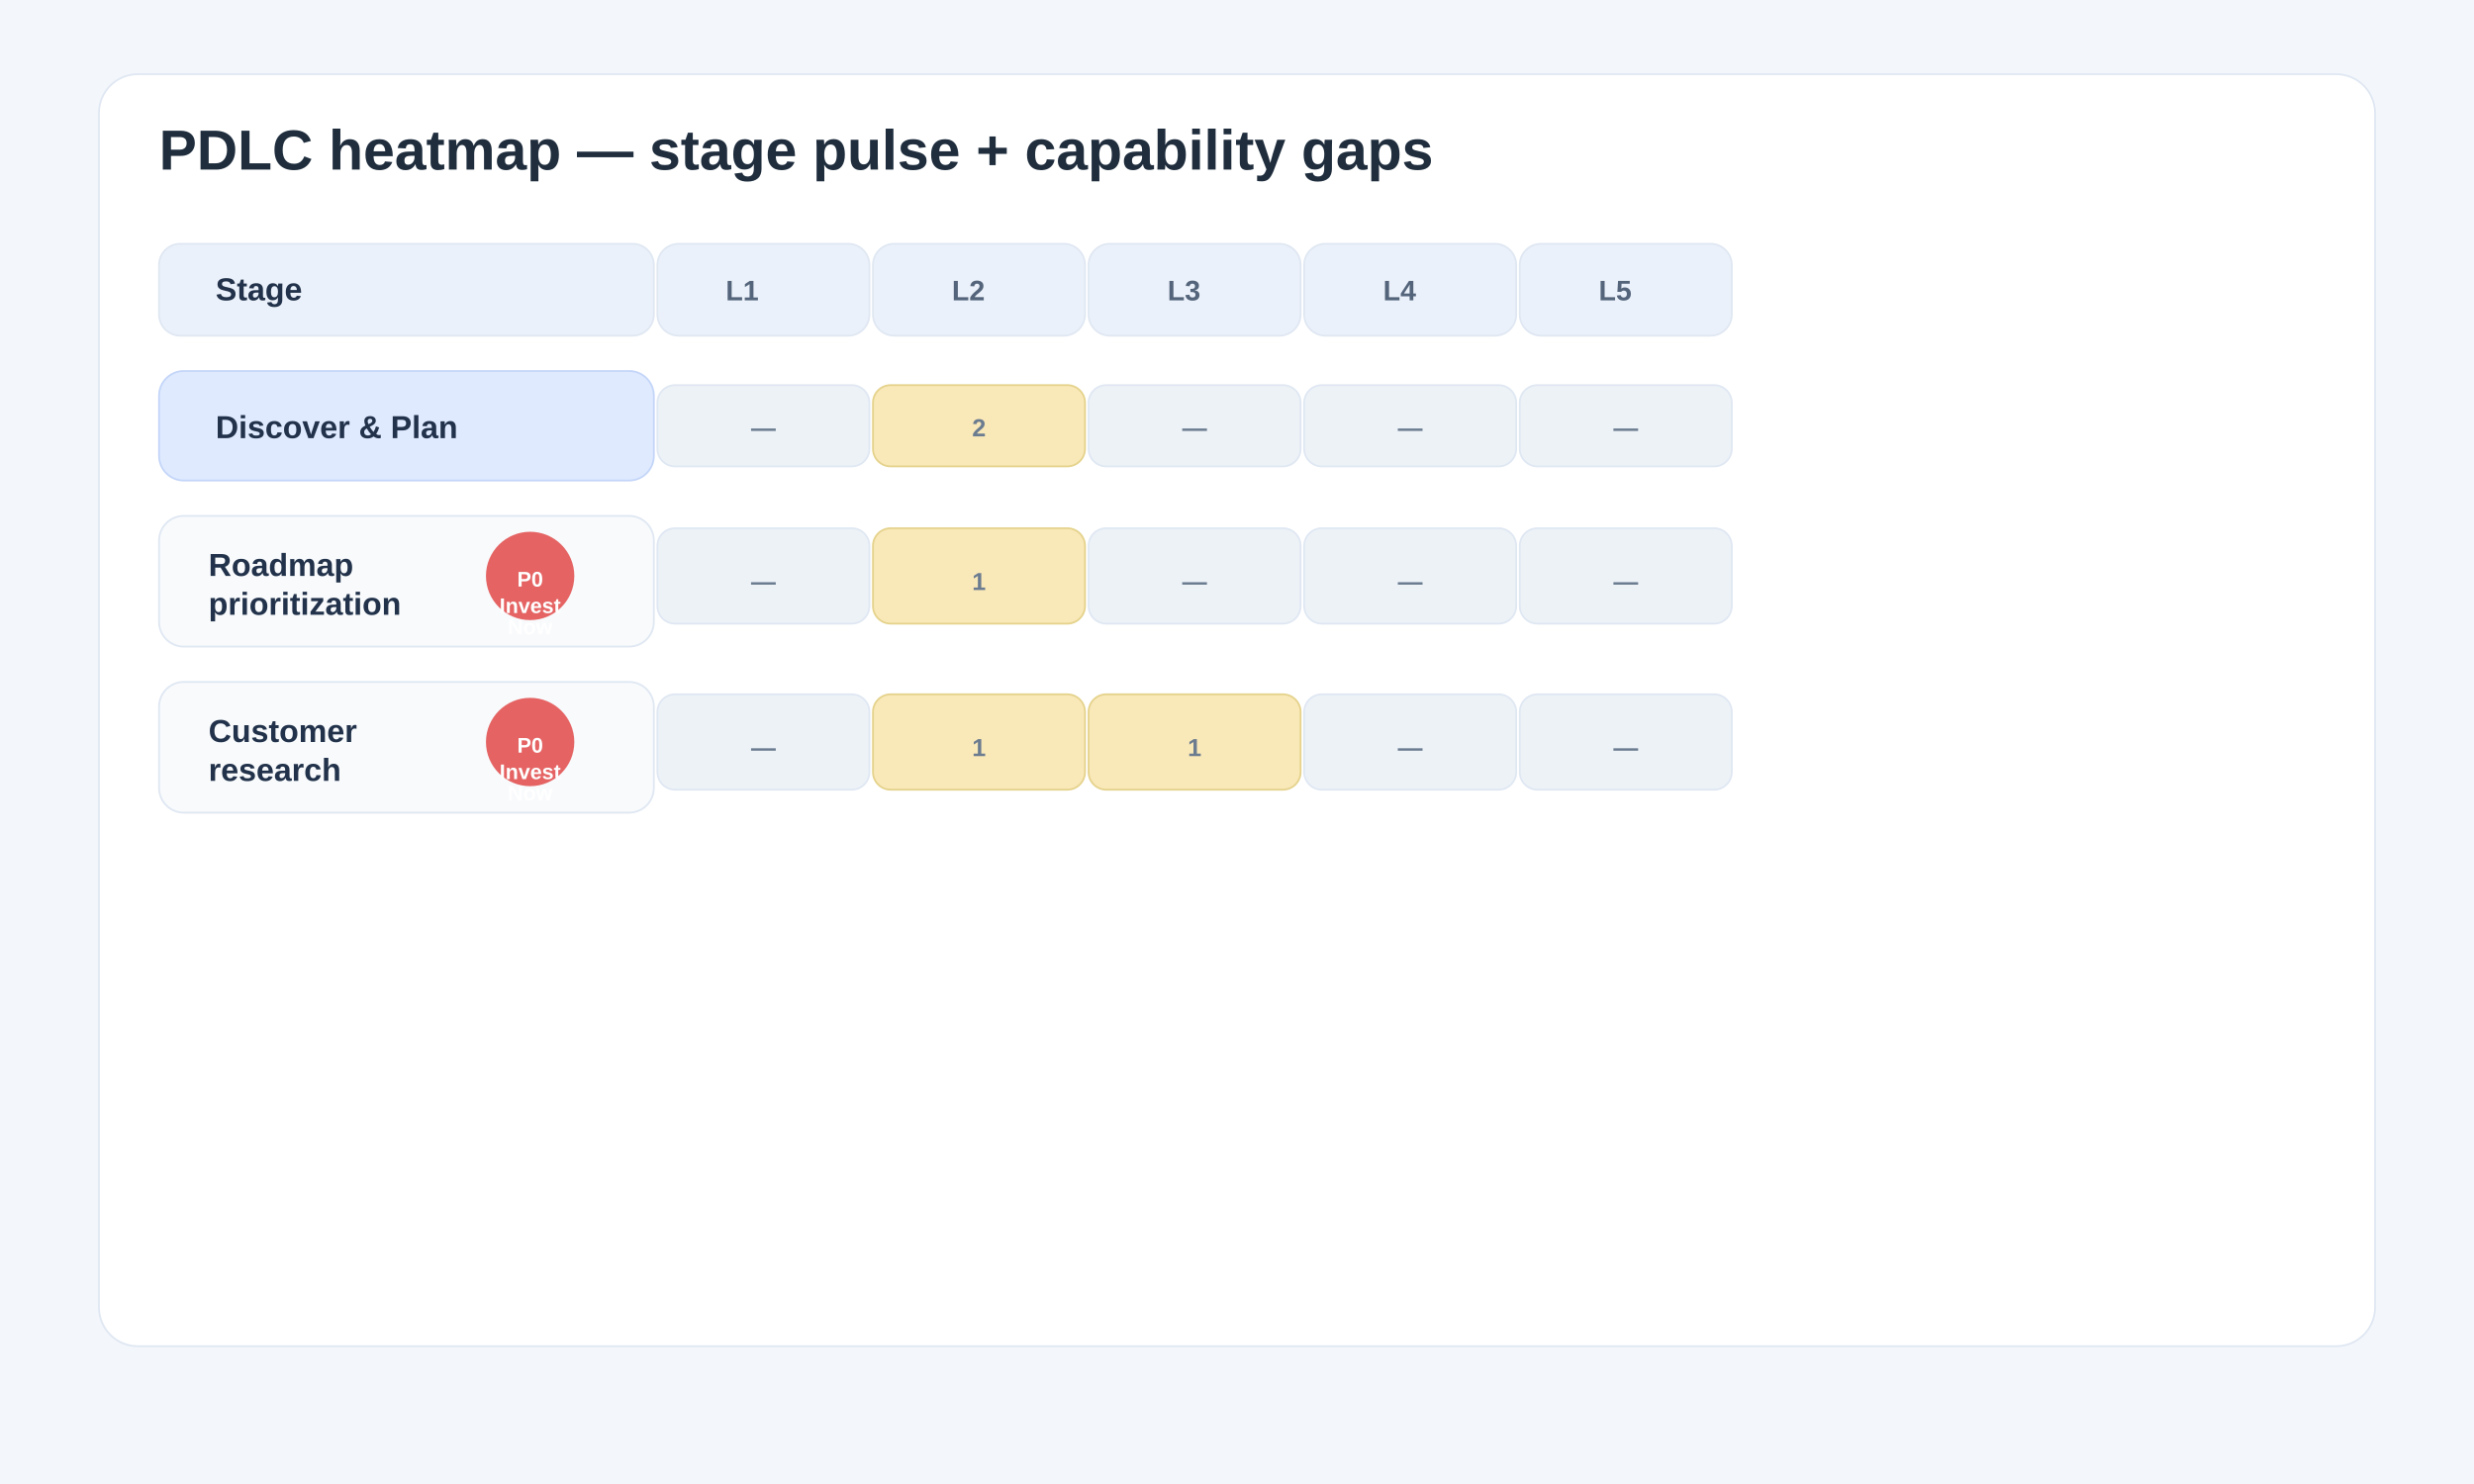
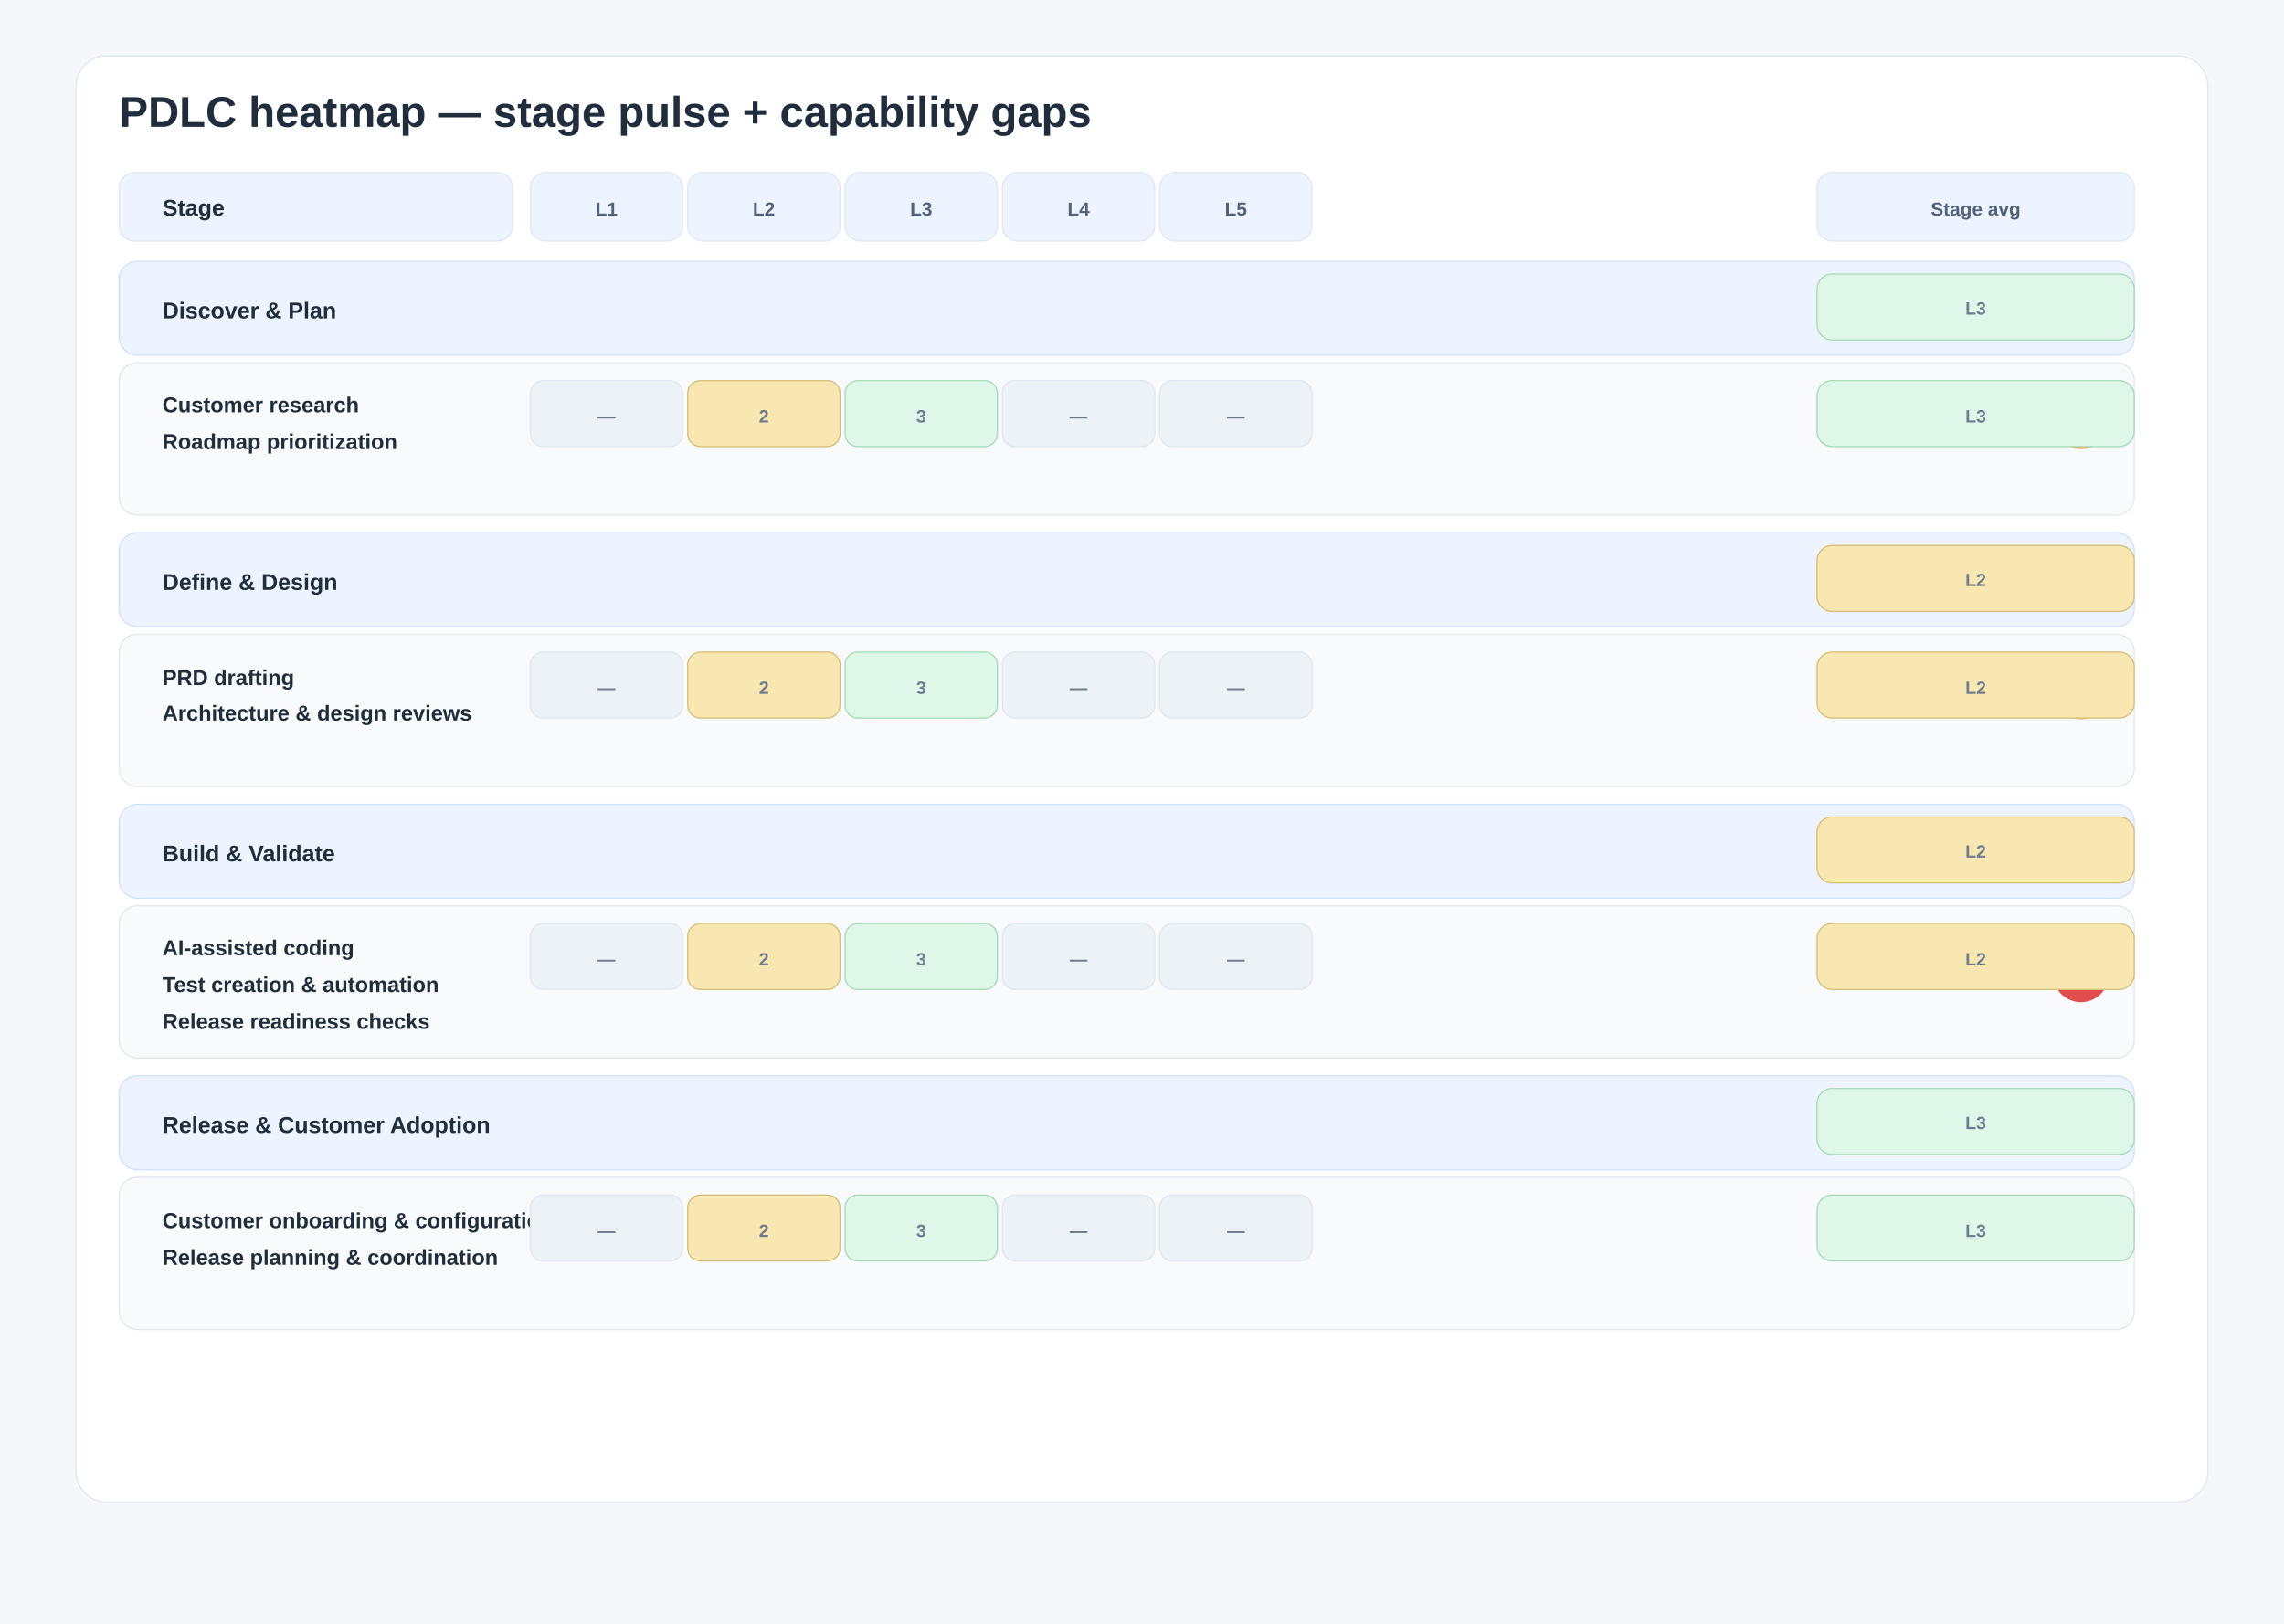
- <svg xmlns="http://www.w3.org/2000/svg" width="1400" height="840" viewBox="0 0 1400 840" role="img" aria-label="PDLC heatmap — stage pulse + capability gaps">
+ <svg xmlns="http://www.w3.org/2000/svg" width="1800" height="1280" viewBox="0 0 1800 1280" role="img" aria-label="PDLC heatmap — stage pulse + capability gaps">
  <defs>
    <style>
-       .title { font: 800 32px 'Segoe UI', Arial, sans-serif; fill: #1f2d3d; }
-       .row-label { font: 800 18px 'Segoe UI', Arial, sans-serif; fill: #22324a; }
-       .cell-label { font: 700 16px 'Segoe UI', Arial, sans-serif; fill: #54657b; }
-       .stage-header { font: 700 16px 'Segoe UI', Arial, sans-serif; fill: #52657c; }
-       .muted { font: 700 14px 'Segoe UI', Arial, sans-serif; fill: #6b7c90; }
-       .badge { font: 700 12px 'Segoe UI', Arial, sans-serif; fill: #fff; }
-       .light { fill: #ebf1fa; stroke: #dfe7f2; stroke-width: 1; }
-       .soft { fill: #f8fafc; stroke: #dfe7f2; stroke-width: 1; }
-       .stage { fill: #dfeaff; stroke: #c3d5f8; stroke-width: 1; }
-       .gray { fill: #edf2f7; stroke: #dfe7f2; stroke-width: 1; }
-       .amber { fill: #f9e8b8; stroke: #e4d28b; stroke-width: 1; }
-       .lav { fill: #e9f0ff; stroke: #d5ddff; stroke-width: 1; }
-       .red { fill: #f4d1d1; }
-       .red-ring { fill: #e56363; }
-       .empty { fill: #f3f6fa; stroke: #dfe7f2; stroke-width: 1; }
+       .title { font: 800 34px 'Segoe UI', Arial, sans-serif; fill: #1f2d3d; }
+       .stage-header { font: 800 18px 'Segoe UI', Arial, sans-serif; fill: #1f2d3d; }
+       .row-header { font: 700 17px 'Segoe UI', Arial, sans-serif; fill: #1f2d3d; }
+       .cell-label { font: 700 15px 'Segoe UI', Arial, sans-serif; fill: #51637c; }
+       .muted { font: 700 14px 'Segoe UI', Arial, sans-serif; fill: #6d7c8e; }
+       .badge { font: 800 11px 'Segoe UI', Arial, sans-serif; fill: #ffffff; }
+       .stage-pill { fill: #edf4ff; stroke: #cfe0ff; stroke-width: 1; }
+       .row-box { fill: #f8fafc; stroke: #e2e8f0; stroke-width: 1; }
+       .header-box { fill: #edf4ff; stroke: #dfe7f2; stroke-width: 1; }
+       .cell-gray { fill: #edf2f7; stroke: #dfe7f2; stroke-width: 1; }
+       .cell-amber { fill: #f8e7b0; stroke: #d7bf7a; stroke-width: 1; }
+       .cell-green { fill: #dff7e8; stroke: #a7dcb7; stroke-width: 1; }
+       .cell-blue { fill: #dfeafe; stroke: #bacbf4; stroke-width: 1; }
+       .p0 { fill: #e24d4d; }
+       .p1 { fill: #f2aa49; }
+       .p2 { fill: #4b7be8; }
    </style>
  </defs>
-   <rect width="1400" height="840" fill="#f3f6fb" />
-   <rect x="56" y="42" width="1288" height="720" rx="22" fill="#ffffff" stroke="#dfe7f2" />
-   <text x="90" y="96" class="title">PDLC heatmap — stage pulse + capability gaps</text>
+   <rect width="1800" height="1280" fill="#f5f7fb" />
+   <rect x="60" y="44" width="1680" height="1140" rx="24" fill="#ffffff" stroke="#dfe7f2" />
+   <text x="94" y="100" class="title">PDLC heatmap — stage pulse + capability gaps</text>
  <g>
-     <rect x="90" y="138" width="280" height="52" rx="12" class="light" />
-     <text x="122" y="170" class="row-label">Stage</text>
-     <rect x="372" y="138" width="120" height="52" rx="12" class="light" />
-     <text x="420" y="170" class="cell-label" text-anchor="middle">L1</text>
-     <rect x="494" y="138" width="120" height="52" rx="12" class="light" />
-     <text x="548" y="170" class="cell-label" text-anchor="middle">L2</text>
-     <rect x="616" y="138" width="120" height="52" rx="12" class="light" />
-     <text x="670" y="170" class="cell-label" text-anchor="middle">L3</text>
-     <rect x="738" y="138" width="120" height="52" rx="12" class="light" />
-     <text x="792" y="170" class="cell-label" text-anchor="middle">L4</text>
-     <rect x="860" y="138" width="120" height="52" rx="12" class="light" />
-     <text x="914" y="170" class="cell-label" text-anchor="middle">L5</text>
+     <rect x="94" y="136" width="310" height="54" rx="12" class="header-box" />
+     <text x="128" y="170" class="stage-header">Stage</text>
+     <rect x="418" y="136" width="120" height="54" rx="12" class="header-box" />
+     <text x="478" y="170" class="cell-label" text-anchor="middle">L1</text>
+     <rect x="542" y="136" width="120" height="54" rx="12" class="header-box" />
+     <text x="602" y="170" class="cell-label" text-anchor="middle">L2</text>
+     <rect x="666" y="136" width="120" height="54" rx="12" class="header-box" />
+     <text x="726" y="170" class="cell-label" text-anchor="middle">L3</text>
+     <rect x="790" y="136" width="120" height="54" rx="12" class="header-box" />
+     <text x="850" y="170" class="cell-label" text-anchor="middle">L4</text>
+     <rect x="914" y="136" width="120" height="54" rx="12" class="header-box" />
+     <text x="974" y="170" class="cell-label" text-anchor="middle">L5</text>
+     <rect x="1432" y="136" width="250" height="54" rx="12" class="header-box" />
+     <text x="1557" y="170" class="cell-label" text-anchor="middle">Stage avg</text>
  </g>
  <g>
-     <rect x="90" y="210" width="280" height="62" rx="14" class="stage" />
-     <text x="122" y="248" class="row-label">Discover &amp; Plan</text>
-     <rect x="372" y="218" width="120" height="46" rx="10" class="gray" />
-     <text x="432" y="247" class="muted" text-anchor="middle">—</text>
-     <rect x="494" y="218" width="120" height="46" rx="10" class="amber" />
-     <text x="554" y="247" class="muted" text-anchor="middle">2</text>
-     <rect x="616" y="218" width="120" height="46" rx="10" class="gray" />
-     <text x="676" y="247" class="muted" text-anchor="middle">—</text>
-     <rect x="738" y="218" width="120" height="46" rx="10" class="gray" />
-     <text x="798" y="247" class="muted" text-anchor="middle">—</text>
-     <rect x="860" y="218" width="120" height="46" rx="10" class="gray" />
-     <text x="920" y="247" class="muted" text-anchor="middle">—</text>
+     <rect x="94" y="206" width="1588" height="74" rx="14" class="stage-pill" />
+     <text x="128" y="251" class="stage-header">Discover &amp; Plan</text>
+     <rect x="1432" y="216" width="250" height="52" rx="12" class="cell-green" />
+     <text x="1557" y="248" class="muted" text-anchor="middle">L3</text>
  </g>
  <g>
-     <rect x="90" y="292" width="280" height="74" rx="14" class="soft" />
-     <text x="118" y="326" class="row-label">Roadmap</text>
-     <text x="118" y="348" class="row-label">prioritization</text>
-     <circle cx="300" cy="326" r="25" class="red-ring" />
-     <text x="300" y="332" class="badge" text-anchor="middle">P0</text>
-     <text x="300" y="347" class="badge" text-anchor="middle" font-size="10">Invest</text>
-     <text x="300" y="359" class="badge" text-anchor="middle" font-size="10">Now</text>
-     <rect x="372" y="299" width="120" height="54" rx="10" class="gray" />
-     <text x="432" y="334" class="muted" text-anchor="middle">—</text>
-     <rect x="494" y="299" width="120" height="54" rx="10" class="amber" />
-     <text x="554" y="334" class="muted" text-anchor="middle">1</text>
-     <rect x="616" y="299" width="120" height="54" rx="10" class="gray" />
-     <text x="676" y="334" class="muted" text-anchor="middle">—</text>
-     <rect x="738" y="299" width="120" height="54" rx="10" class="gray" />
-     <text x="798" y="334" class="muted" text-anchor="middle">—</text>
-     <rect x="860" y="299" width="120" height="54" rx="10" class="gray" />
-     <text x="920" y="334" class="muted" text-anchor="middle">—</text>
+     <rect x="94" y="286" width="1588" height="120" rx="14" class="row-box" />
+     <text x="128" y="325" class="row-header">Customer research</text>
+     <text x="128" y="354" class="row-header">Roadmap prioritization</text>
+     <circle cx="1640" cy="332" r="22" class="p1" />
+     <text x="1640" y="338" class="badge" text-anchor="middle">P1</text>
+     <rect x="418" y="300" width="120" height="52" rx="10" class="cell-gray" />
+     <text x="478" y="333" class="muted" text-anchor="middle">—</text>
+     <rect x="542" y="300" width="120" height="52" rx="10" class="cell-amber" />
+     <text x="602" y="333" class="muted" text-anchor="middle">2</text>
+     <rect x="666" y="300" width="120" height="52" rx="10" class="cell-green" />
+     <text x="726" y="333" class="muted" text-anchor="middle">3</text>
+     <rect x="790" y="300" width="120" height="52" rx="10" class="cell-gray" />
+     <text x="850" y="333" class="muted" text-anchor="middle">—</text>
+     <rect x="914" y="300" width="120" height="52" rx="10" class="cell-gray" />
+     <text x="974" y="333" class="muted" text-anchor="middle">—</text>
+     <rect x="1432" y="300" width="250" height="52" rx="12" class="cell-green" />
+     <text x="1557" y="333" class="muted" text-anchor="middle">L3</text>
  </g>
  <g>
-     <rect x="90" y="386" width="280" height="74" rx="14" class="soft" />
-     <text x="118" y="420" class="row-label">Customer</text>
-     <text x="118" y="442" class="row-label">research</text>
-     <circle cx="300" cy="420" r="25" class="red-ring" />
-     <text x="300" y="426" class="badge" text-anchor="middle">P0</text>
-     <text x="300" y="441" class="badge" text-anchor="middle" font-size="10">Invest</text>
-     <text x="300" y="453" class="badge" text-anchor="middle" font-size="10">Now</text>
-     <rect x="372" y="393" width="120" height="54" rx="10" class="gray" />
-     <text x="432" y="428" class="muted" text-anchor="middle">—</text>
-     <rect x="494" y="393" width="120" height="54" rx="10" class="amber" />
-     <text x="554" y="428" class="muted" text-anchor="middle">1</text>
-     <rect x="616" y="393" width="120" height="54" rx="10" class="amber" />
-     <text x="676" y="428" class="muted" text-anchor="middle">1</text>
-     <rect x="738" y="393" width="120" height="54" rx="10" class="gray" />
-     <text x="798" y="428" class="muted" text-anchor="middle">—</text>
-     <rect x="860" y="393" width="120" height="54" rx="10" class="gray" />
-     <text x="920" y="428" class="muted" text-anchor="middle">—</text>
+     <rect x="94" y="420" width="1588" height="74" rx="14" class="stage-pill" />
+     <text x="128" y="465" class="stage-header">Define &amp; Design</text>
+     <rect x="1432" y="430" width="250" height="52" rx="12" class="cell-amber" />
+     <text x="1557" y="462" class="muted" text-anchor="middle">L2</text>
+   </g>
+   <g>
+     <rect x="94" y="500" width="1588" height="120" rx="14" class="row-box" />
+     <text x="128" y="540" class="row-header">PRD drafting</text>
+     <text x="128" y="568" class="row-header">Architecture &amp; design reviews</text>
+     <circle cx="1640" cy="545" r="22" class="p1" />
+     <text x="1640" y="551" class="badge" text-anchor="middle">P1</text>
+     <rect x="418" y="514" width="120" height="52" rx="10" class="cell-gray" />
+     <text x="478" y="547" class="muted" text-anchor="middle">—</text>
+     <rect x="542" y="514" width="120" height="52" rx="10" class="cell-amber" />
+     <text x="602" y="547" class="muted" text-anchor="middle">2</text>
+     <rect x="666" y="514" width="120" height="52" rx="10" class="cell-green" />
+     <text x="726" y="547" class="muted" text-anchor="middle">3</text>
+     <rect x="790" y="514" width="120" height="52" rx="10" class="cell-gray" />
+     <text x="850" y="547" class="muted" text-anchor="middle">—</text>
+     <rect x="914" y="514" width="120" height="52" rx="10" class="cell-gray" />
+     <text x="974" y="547" class="muted" text-anchor="middle">—</text>
+     <rect x="1432" y="514" width="250" height="52" rx="12" class="cell-amber" />
+     <text x="1557" y="547" class="muted" text-anchor="middle">L2</text>
+   </g>
+   <g>
+     <rect x="94" y="634" width="1588" height="74" rx="14" class="stage-pill" />
+     <text x="128" y="679" class="stage-header">Build &amp; Validate</text>
+     <rect x="1432" y="644" width="250" height="52" rx="12" class="cell-amber" />
+     <text x="1557" y="676" class="muted" text-anchor="middle">L2</text>
+   </g>
+   <g>
+     <rect x="94" y="714" width="1588" height="120" rx="14" class="row-box" />
+     <text x="128" y="753" class="row-header">AI-assisted coding</text>
+     <text x="128" y="782" class="row-header">Test creation &amp; automation</text>
+     <text x="128" y="811" class="row-header">Release readiness checks</text>
+     <circle cx="1640" cy="768" r="22" class="p0" />
+     <text x="1640" y="774" class="badge" text-anchor="middle">P0</text>
+     <rect x="418" y="728" width="120" height="52" rx="10" class="cell-gray" />
+     <text x="478" y="761" class="muted" text-anchor="middle">—</text>
+     <rect x="542" y="728" width="120" height="52" rx="10" class="cell-amber" />
+     <text x="602" y="761" class="muted" text-anchor="middle">2</text>
+     <rect x="666" y="728" width="120" height="52" rx="10" class="cell-green" />
+     <text x="726" y="761" class="muted" text-anchor="middle">3</text>
+     <rect x="790" y="728" width="120" height="52" rx="10" class="cell-gray" />
+     <text x="850" y="761" class="muted" text-anchor="middle">—</text>
+     <rect x="914" y="728" width="120" height="52" rx="10" class="cell-gray" />
+     <text x="974" y="761" class="muted" text-anchor="middle">—</text>
+     <rect x="1432" y="728" width="250" height="52" rx="12" class="cell-amber" />
+     <text x="1557" y="761" class="muted" text-anchor="middle">L2</text>
+   </g>
+   <g>
+     <rect x="94" y="848" width="1588" height="74" rx="14" class="stage-pill" />
+     <text x="128" y="893" class="stage-header">Release &amp; Customer Adoption</text>
+     <rect x="1432" y="858" width="250" height="52" rx="12" class="cell-green" />
+     <text x="1557" y="890" class="muted" text-anchor="middle">L3</text>
+   </g>
+   <g>
+     <rect x="94" y="928" width="1588" height="120" rx="14" class="row-box" />
+     <text x="128" y="968" class="row-header">Customer onboarding &amp; configuration</text>
+     <text x="128" y="997" class="row-header">Release planning &amp; coordination</text>
+     <circle cx="1640" cy="968" r="22" class="p1" />
+     <text x="1640" y="974" class="badge" text-anchor="middle">P1</text>
+     <rect x="418" y="942" width="120" height="52" rx="10" class="cell-gray" />
+     <text x="478" y="975" class="muted" text-anchor="middle">—</text>
+     <rect x="542" y="942" width="120" height="52" rx="10" class="cell-amber" />
+     <text x="602" y="975" class="muted" text-anchor="middle">2</text>
+     <rect x="666" y="942" width="120" height="52" rx="10" class="cell-green" />
+     <text x="726" y="975" class="muted" text-anchor="middle">3</text>
+     <rect x="790" y="942" width="120" height="52" rx="10" class="cell-gray" />
+     <text x="850" y="975" class="muted" text-anchor="middle">—</text>
+     <rect x="914" y="942" width="120" height="52" rx="10" class="cell-gray" />
+     <text x="974" y="975" class="muted" text-anchor="middle">—</text>
+     <rect x="1432" y="942" width="250" height="52" rx="12" class="cell-green" />
+     <text x="1557" y="975" class="muted" text-anchor="middle">L3</text>
  </g>
</svg>
